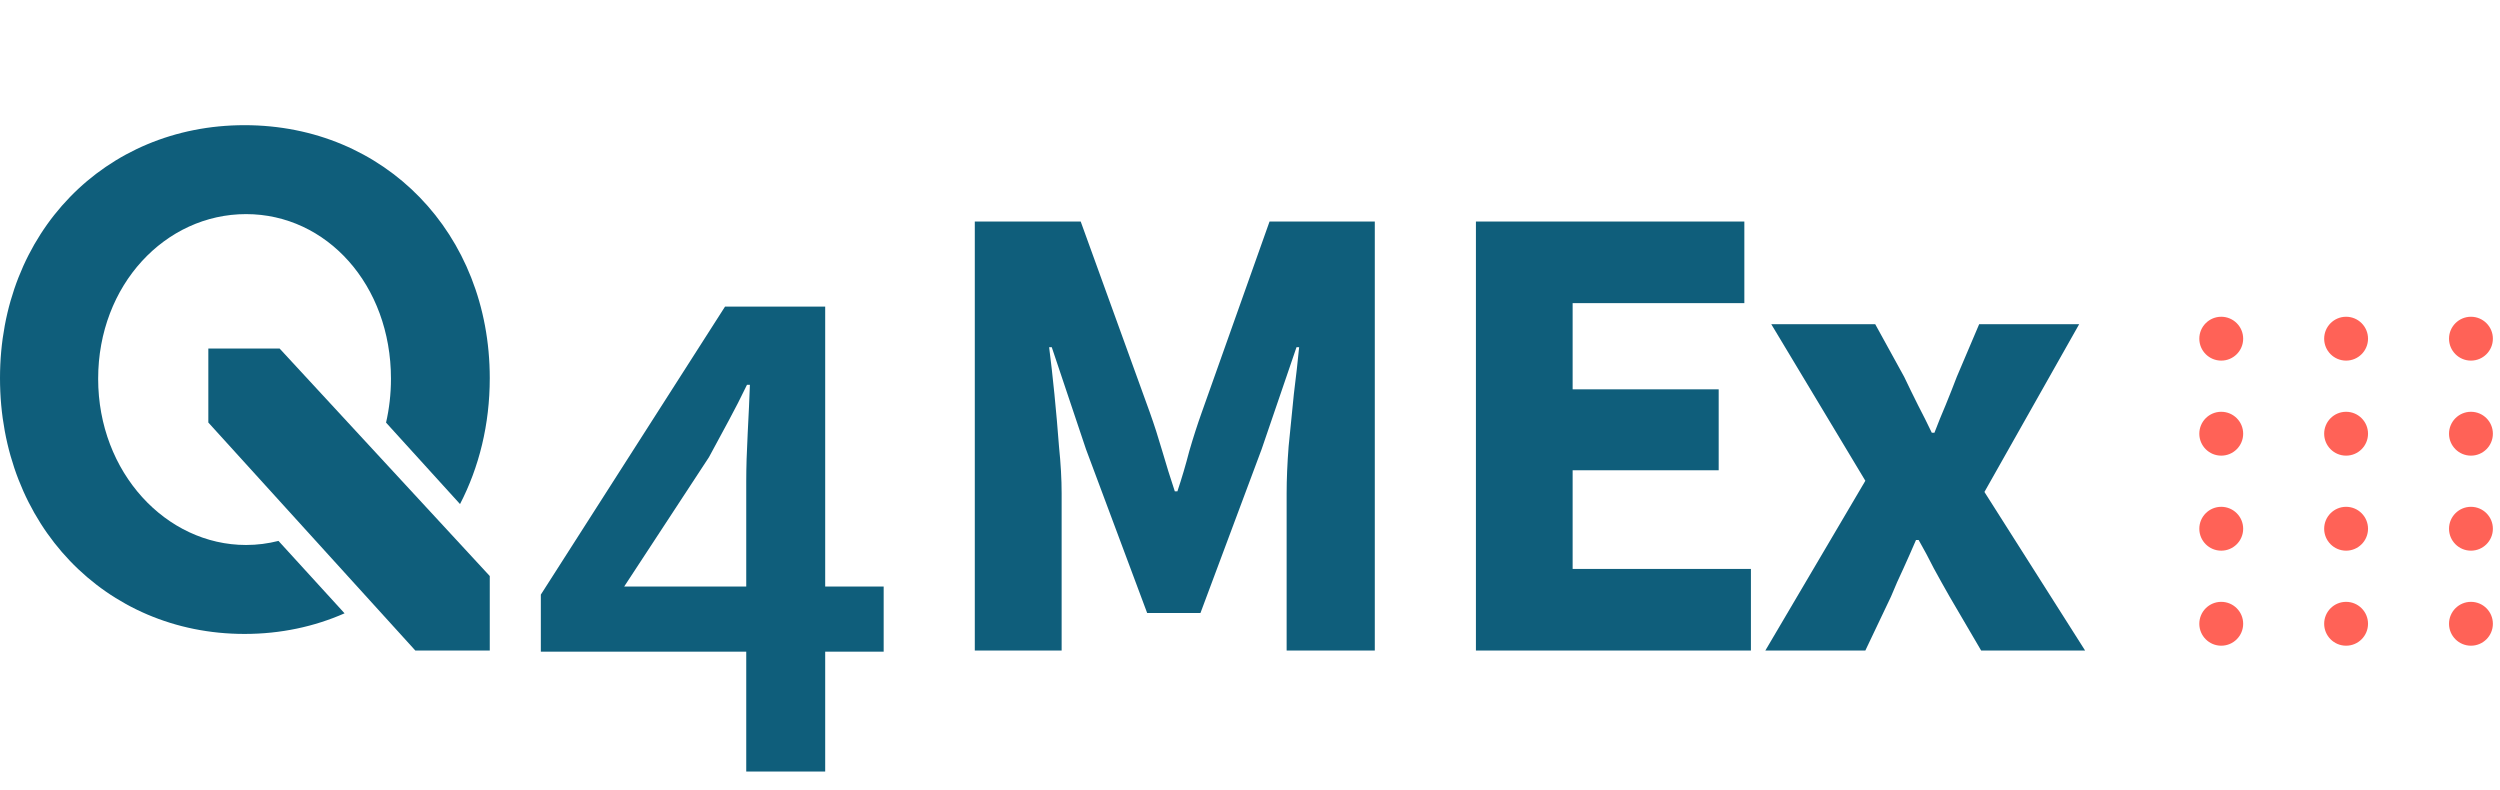
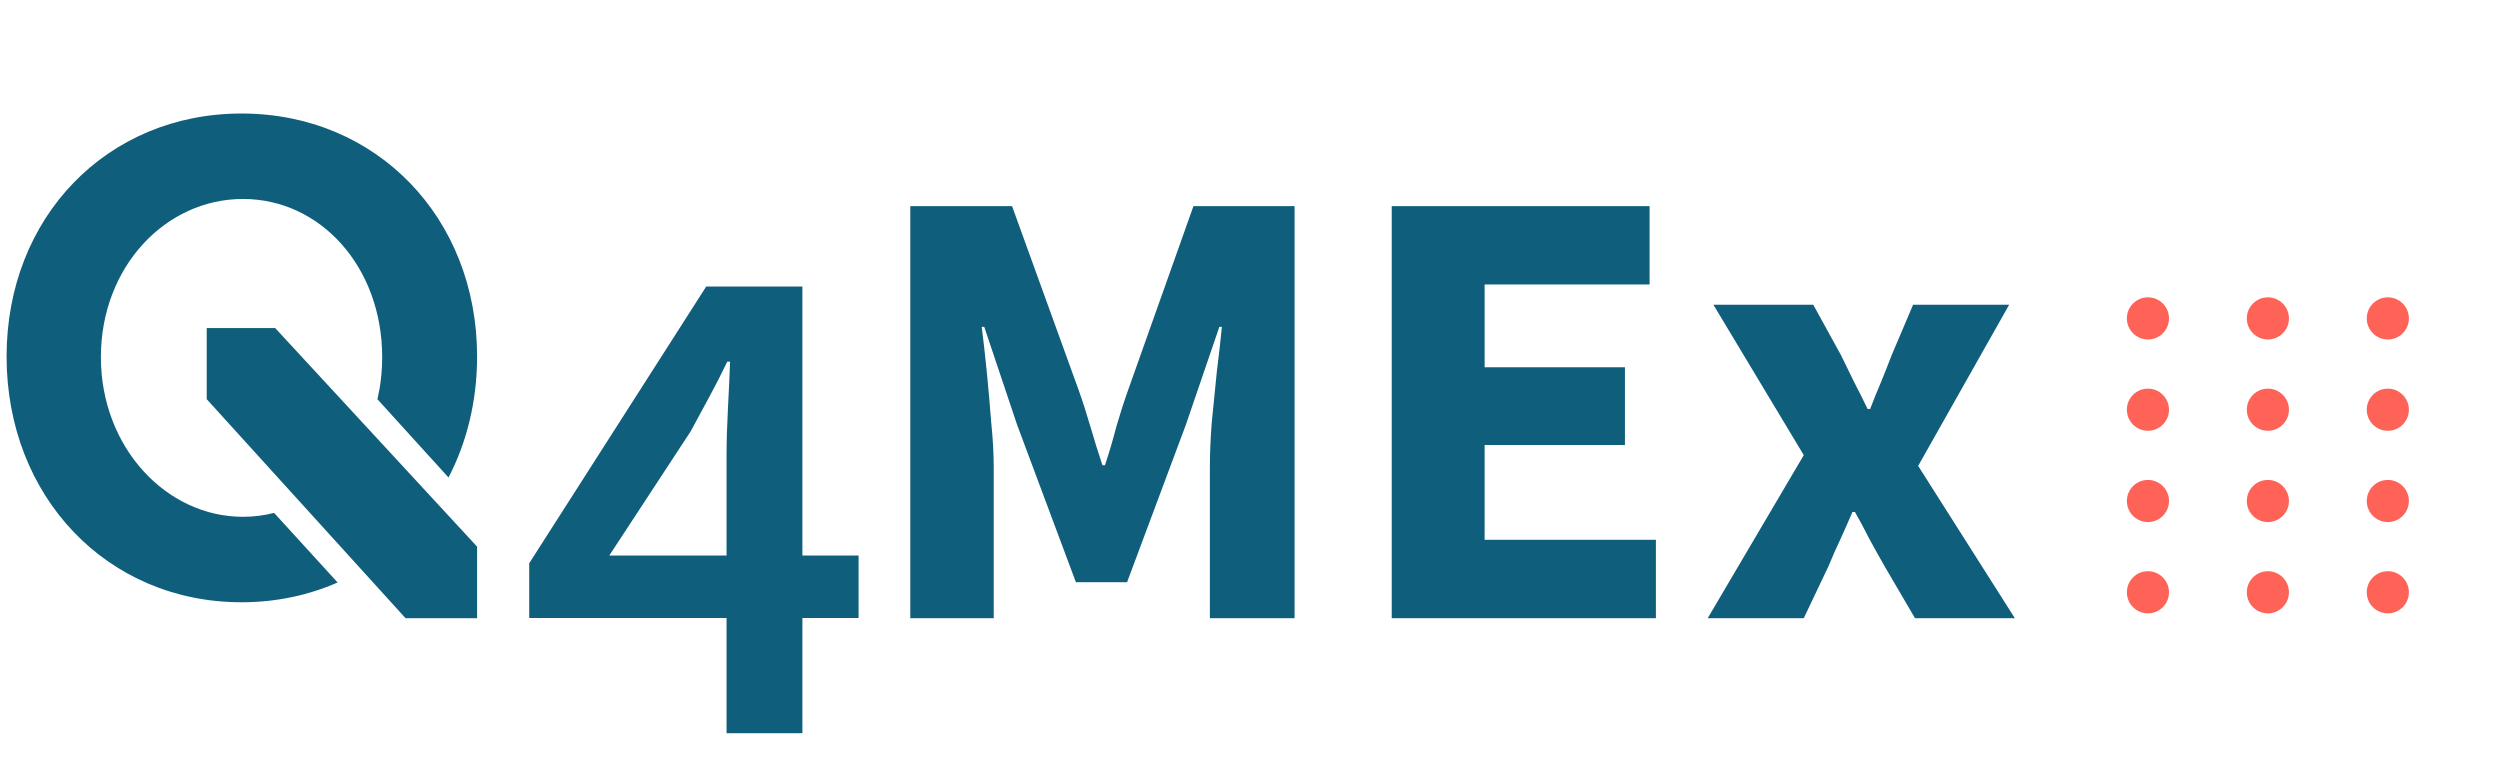
- <svg xmlns="http://www.w3.org/2000/svg" width="171" height="54" viewBox="0 0 171 54" fill="none">
-   <path d="M19.048 36.998C18.336 37.179 17.595 37.277 16.83 37.277C11.364 37.277 6.714 32.326 6.714 25.907C6.714 19.487 11.312 14.645 16.83 14.645C22.349 14.645 26.742 19.487 26.742 25.907C26.742 26.951 26.624 27.955 26.406 28.907L31.466 34.478C32.77 31.961 33.5 29.034 33.5 25.864C33.5 15.97 26.331 8.562 16.728 8.562C7.169 8.562 0 15.921 0 25.864C0 35.855 7.169 43.361 16.728 43.361C19.196 43.361 21.502 42.861 23.568 41.951L19.048 36.998Z" fill="#0F5E7B" />
-   <path d="M14.25 23.839H19.125L33.5 39.401V44.495H28.407L14.25 28.901V23.839Z" fill="#0F5E7B" />
-   <path d="M66.676 44.495V15.155H73.921L78.646 28.205C78.946 29.045 79.231 29.93 79.501 30.86C79.771 31.79 80.056 32.705 80.356 33.605H80.536C80.836 32.705 81.106 31.79 81.346 30.86C81.616 29.93 81.901 29.045 82.201 28.205L86.836 15.155H94.036V44.495H88.006V33.74C88.006 32.78 88.051 31.715 88.141 30.545C88.261 29.345 88.381 28.145 88.501 26.945C88.651 25.745 88.771 24.68 88.861 23.75H88.681L86.296 30.725L82.111 41.93H78.466L74.281 30.725L71.941 23.75H71.761C71.881 24.68 72.001 25.745 72.121 26.945C72.241 28.145 72.346 29.345 72.436 30.545C72.556 31.715 72.616 32.78 72.616 33.74V44.495H66.676ZM100.953 44.495V15.155H119.313V20.735H107.568V26.63H117.558V32.165H107.568V38.915H119.763V44.495H100.953ZM120.75 44.495L127.59 32.885L121.155 22.175H128.265L130.245 25.775C130.545 26.405 130.86 27.05 131.19 27.71C131.52 28.34 131.835 28.97 132.135 29.6H132.315C132.555 28.97 132.81 28.34 133.08 27.71C133.35 27.05 133.605 26.405 133.845 25.775L135.375 22.175H142.215L135.735 33.65L142.62 44.495H135.51L133.35 40.805C132.99 40.175 132.63 39.53 132.27 38.87C131.94 38.21 131.595 37.565 131.235 36.935H131.055C130.785 37.565 130.5 38.21 130.2 38.87C129.9 39.5 129.615 40.145 129.345 40.805L127.59 44.495H120.75Z" fill="#0F5E7B" />
-   <path d="M42.693 40.121H51.043V32.922C51.043 31.988 51.076 30.888 51.143 29.622C51.21 28.355 51.26 27.255 51.293 26.322H51.093C50.693 27.155 50.276 27.971 49.843 28.771C49.41 29.572 48.96 30.405 48.493 31.271L42.693 40.121ZM51.043 52.772V44.572H36.993V40.672L49.593 20.971H56.443V40.121H60.443V44.572H56.443V52.772H51.043Z" fill="#0F5E7B" />
-   <circle cx="151.933" cy="23.166" r="1.5" fill="#FF6257" />
-   <circle cx="169.013" cy="23.166" r="1.5" fill="#FF6257" />
-   <circle cx="160.473" cy="23.166" r="1.5" fill="#FF6257" />
-   <circle cx="151.933" cy="29.666" r="1.5" fill="#FF6257" />
-   <circle cx="169.013" cy="29.666" r="1.5" fill="#FF6257" />
-   <circle cx="160.473" cy="29.666" r="1.5" fill="#FF6257" />
-   <circle cx="151.933" cy="36.166" r="1.5" fill="#FF6257" />
-   <circle cx="169.013" cy="36.166" r="1.5" fill="#FF6257" />
-   <circle cx="160.473" cy="36.166" r="1.5" fill="#FF6257" />
-   <circle cx="151.933" cy="42.666" r="1.5" fill="#FF6257" />
-   <circle cx="169.013" cy="42.666" r="1.5" fill="#FF6257" />
-   <circle cx="160.473" cy="42.666" r="1.5" fill="#FF6257" />
+ <svg xmlns="http://www.w3.org/2000/svg" width="178" height="54" viewBox="0 0 178 54" fill="none">
+   <path d="M19.517 36.519C18.804 36.699 18.064 36.797 17.299 36.797C11.832 36.797 7.183 31.846 7.183 25.427C7.183 19.008 11.781 14.166 17.299 14.166C22.817 14.166 27.211 19.007 27.211 25.427C27.211 26.471 27.093 27.476 26.875 28.427L31.935 33.999C33.239 31.482 33.969 28.555 33.969 25.384C33.969 15.49 26.8 8.082 17.197 8.082C7.638 8.082 0.469 15.442 0.469 25.384C0.469 35.375 7.638 42.881 17.197 42.881C19.665 42.881 21.971 42.381 24.037 41.472L19.517 36.519Z" fill="#0F5E7B" />
+   <path d="M14.719 23.359H19.594L33.969 38.922V44.016H28.875L14.719 28.422V23.359Z" fill="#0F5E7B" />
+   <path d="M64.813 44.016V14.676H72.058L76.783 27.726C77.083 28.566 77.368 29.451 77.638 30.381C77.908 31.311 78.193 32.226 78.493 33.126H78.673C78.973 32.226 79.243 31.311 79.483 30.381C79.753 29.451 80.038 28.566 80.338 27.726L84.973 14.676H92.173V44.016H86.143V33.261C86.143 32.301 86.188 31.236 86.278 30.066C86.398 28.866 86.518 27.666 86.638 26.466C86.788 25.266 86.908 24.201 86.998 23.271H86.818L84.433 30.246L80.248 41.451H76.603L72.418 30.246L70.078 23.271H69.898C70.018 24.201 70.138 25.266 70.258 26.466C70.378 27.666 70.483 28.866 70.573 30.066C70.693 31.236 70.753 32.301 70.753 33.261V44.016H64.813ZM99.091 44.016V14.676H117.45V20.256H105.705V26.151H115.695V31.686H105.705V38.436H117.9V44.016H99.091Z" fill="#0F5E7B" />
+   <path d="M121.588 44.016L128.428 32.406L121.993 21.696H129.103L131.083 25.296C131.383 25.926 131.698 26.571 132.028 27.231C132.358 27.861 132.673 28.491 132.973 29.121H133.153C133.393 28.491 133.648 27.861 133.918 27.231C134.188 26.571 134.443 25.926 134.683 25.296L136.213 21.696H143.053L136.573 33.171L143.458 44.016H136.348L134.188 40.326C133.828 39.696 133.468 39.051 133.108 38.391C132.778 37.731 132.433 37.086 132.073 36.456H131.893C131.623 37.086 131.338 37.731 131.038 38.391C130.738 39.021 130.453 39.666 130.183 40.326L128.428 44.016H121.588Z" fill="#0F5E7B" />
+   <path d="M43.381 39.553H51.731V32.353C51.731 31.42 51.765 30.32 51.831 29.053C51.898 27.787 51.948 26.686 51.981 25.753H51.781C51.381 26.587 50.965 27.403 50.531 28.203C50.098 29.003 49.648 29.837 49.181 30.703L43.381 39.553ZM51.731 52.203V44.003H37.681V40.103L50.281 20.403H57.131V39.553H61.131V44.003H57.131V52.203H51.731Z" fill="#0F5E7B" />
+   <circle cx="152.933" cy="22.671" r="1.5" fill="#FF6257" />
+   <circle cx="170.013" cy="22.671" r="1.5" fill="#FF6257" />
+   <circle cx="161.473" cy="22.671" r="1.5" fill="#FF6257" />
+   <circle cx="152.933" cy="29.171" r="1.5" fill="#FF6257" />
+   <circle cx="170.013" cy="29.171" r="1.5" fill="#FF6257" />
+   <circle cx="161.473" cy="29.171" r="1.5" fill="#FF6257" />
+   <circle cx="152.933" cy="35.671" r="1.5" fill="#FF6257" />
+   <circle cx="170.013" cy="35.671" r="1.5" fill="#FF6257" />
+   <circle cx="161.473" cy="35.671" r="1.5" fill="#FF6257" />
+   <circle cx="152.933" cy="42.171" r="1.5" fill="#FF6257" />
+   <circle cx="170.013" cy="42.171" r="1.5" fill="#FF6257" />
+   <circle cx="161.473" cy="42.171" r="1.5" fill="#FF6257" />
</svg>
